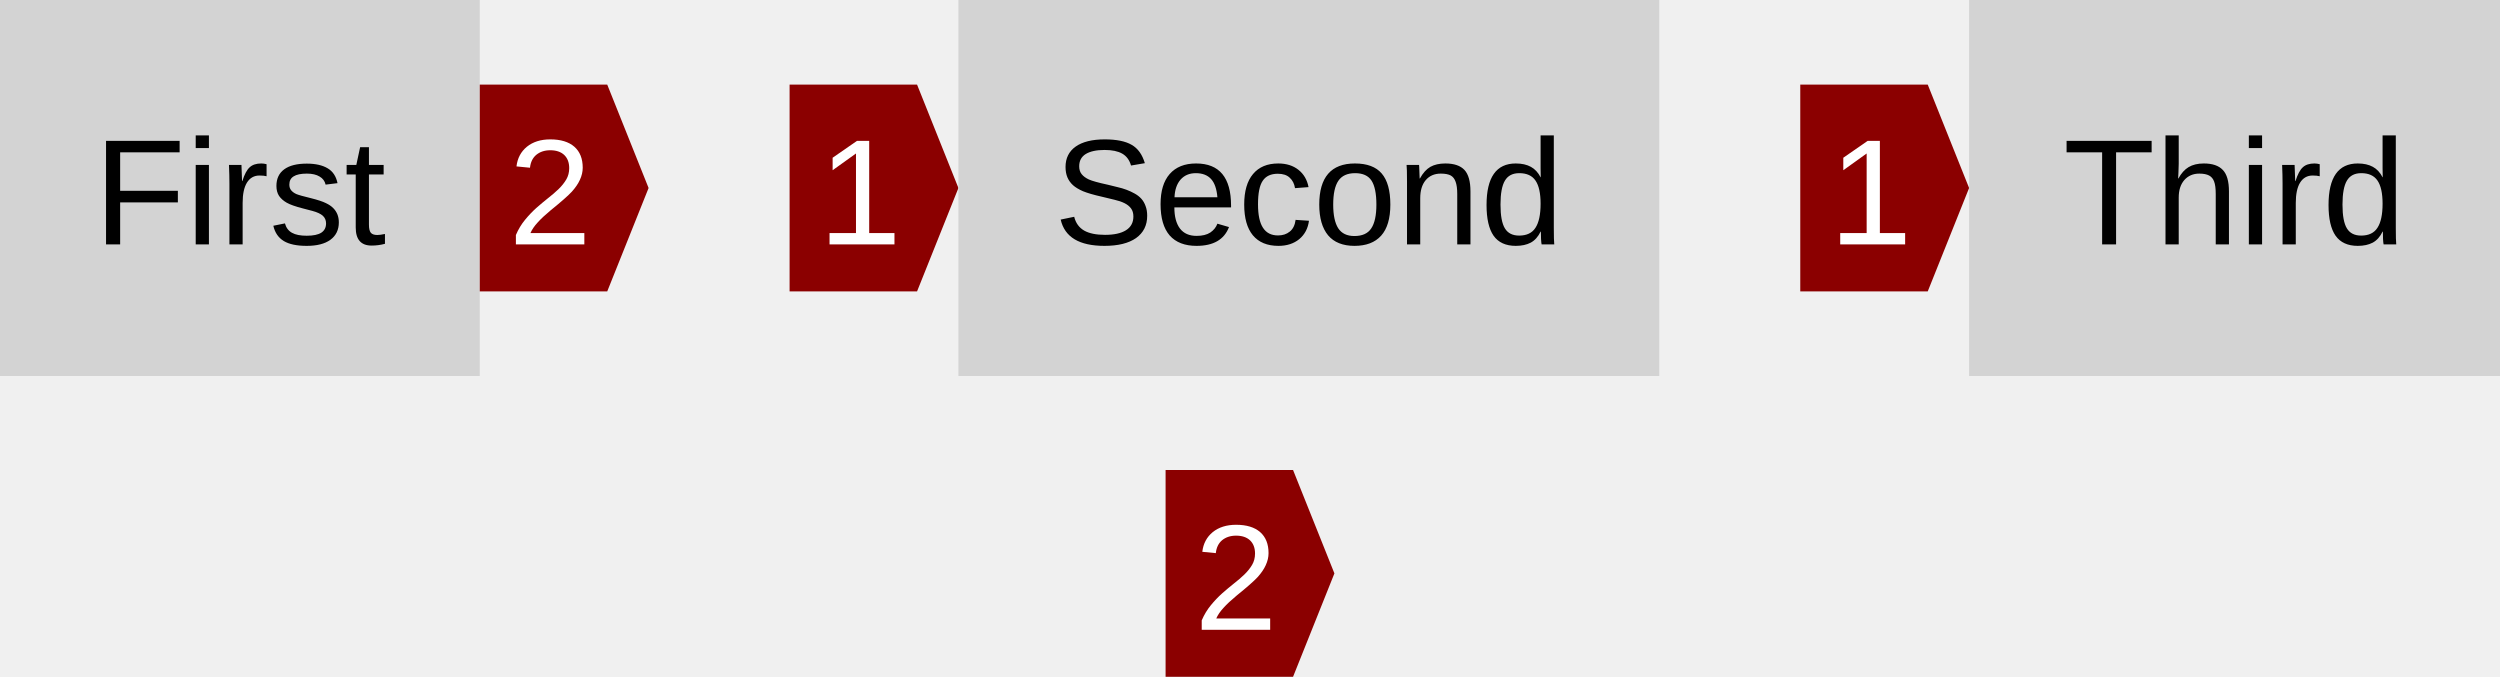
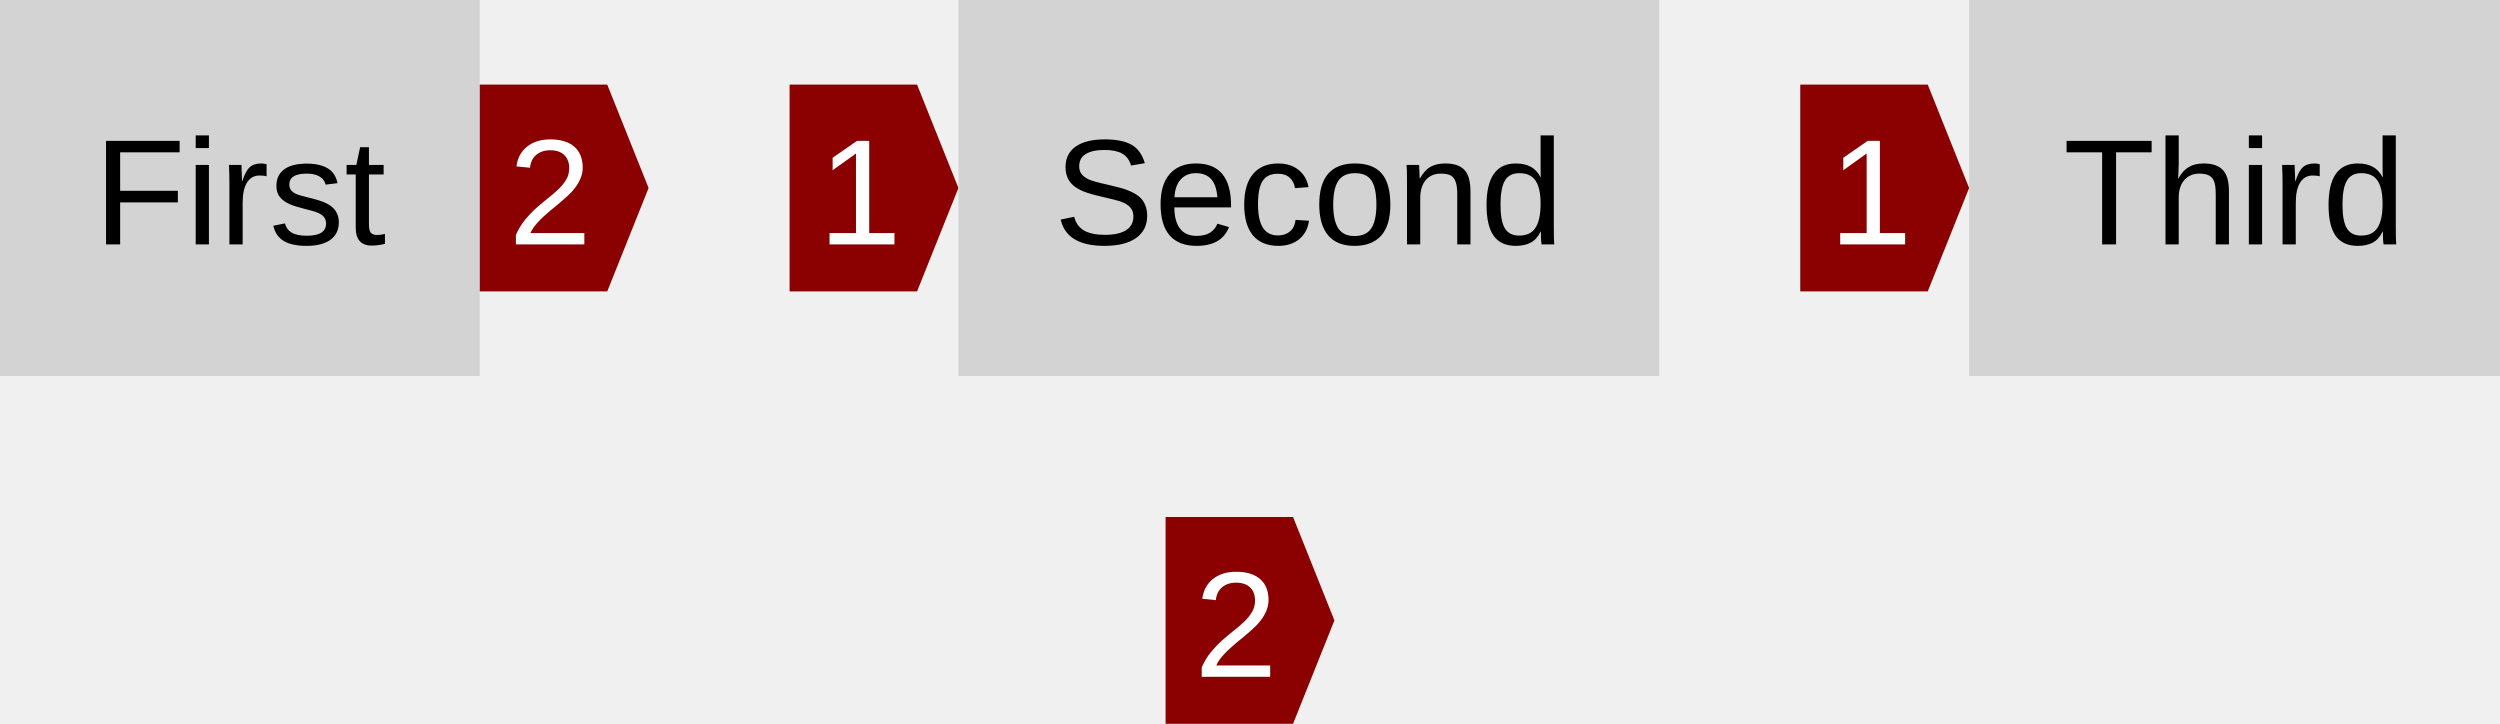
- <svg xmlns="http://www.w3.org/2000/svg" height="72" width="265.96">
+ <svg xmlns="http://www.w3.org/2000/svg" height="77" width="265.96">
  <defs>
    <style type="text/css">text{font-family:arial;font-size:16px;text-anchor:middle}g.dependency text{fill:white}g.item rect{fill:lightgray}g.item text{fill:black}</style>
  </defs>
  <symbol id="down-arrow" preserveAspectRatio="xMidYMax slice" viewBox="0,0,1,1">
    <polygon fill="darkgreen" points="0,0.8 0,0 1,0 1,0.8 0.5,1" />
  </symbol>
  <symbol id="right-arrow" preserveAspectRatio="xMaxYMid slice" viewBox="0,0,1,1">
    <polygon fill="darkred" points="0.8,0 0,0 0,1 0.8,1 1,0.5" />
  </symbol>
  <symbol id="up-arrow" preserveAspectRatio="xMidYMin slice" viewBox="0,0,1,1">
    <polygon fill="darkred" points="0,0.2 0,1 1,1 1,0.2 0.5,0" />
  </symbol>
  <g class="item">
    <rect height="40" width="51.04" />
    <text x="25.52" y="26">First</text>
  </g>
  <g class="dependency">
    <use href="#right-arrow" height="22" width="17.96" x="51.04" y="9" />
    <text x="58.52" y="26">2</text>
  </g>
  <g class="dependency">
    <use href="#right-arrow" height="22" width="17.96" x="84" y="9" />
    <text x="91.48" y="26">1</text>
  </g>
  <g class="item">
    <rect height="40" width="74.56" x="101.96" />
    <text x="139.24" y="26">Second</text>
  </g>
  <g class="dependency">
    <use href="#right-arrow" height="22" width="17.96" x="191.52" y="9" />
    <text x="199" y="26">1</text>
  </g>
  <g class="item">
    <rect height="40" width="56.48" x="209.48" />
    <text x="237.72" y="26">Third</text>
  </g>
  <g class="dependency">
-     <use href="#right-arrow" height="22" width="17.96" x="124" y="50" />
-     <text x="131.48" y="67">2</text>
+     <use href="#right-arrow" height="22" width="17.96" x="124" y="55" />
+     <text x="131.48" y="72">2</text>
  </g>
</svg>
